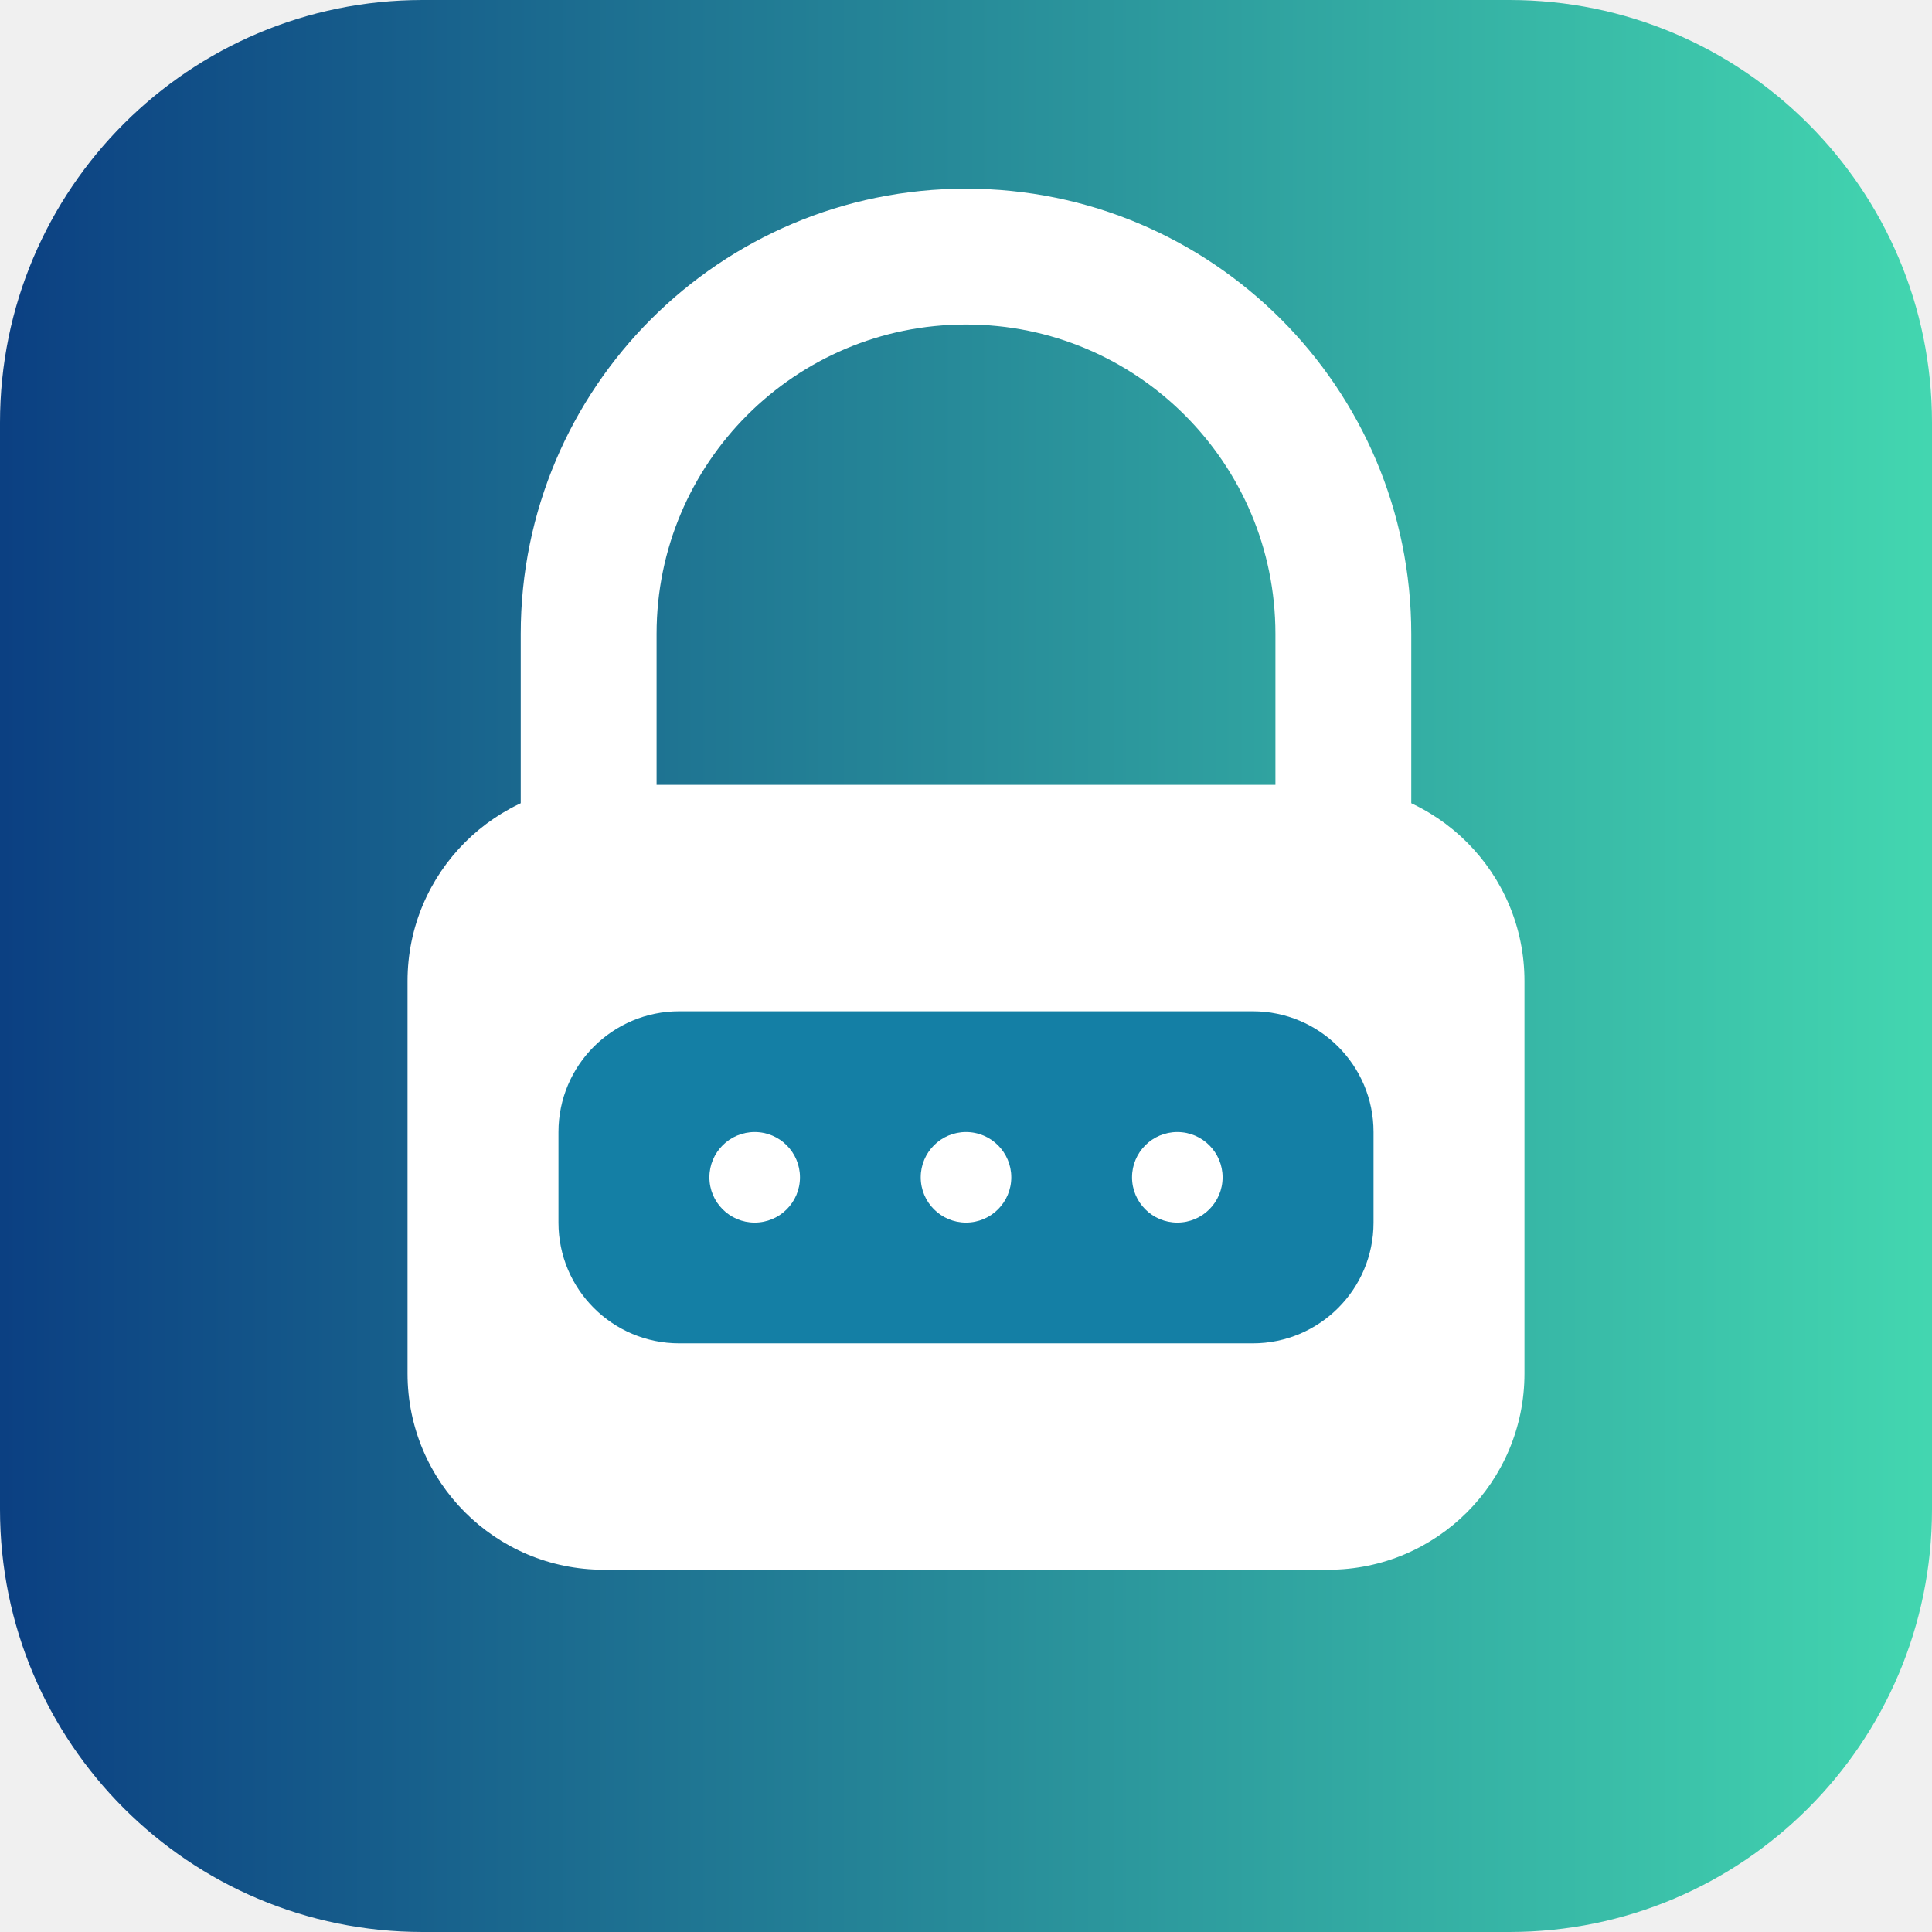
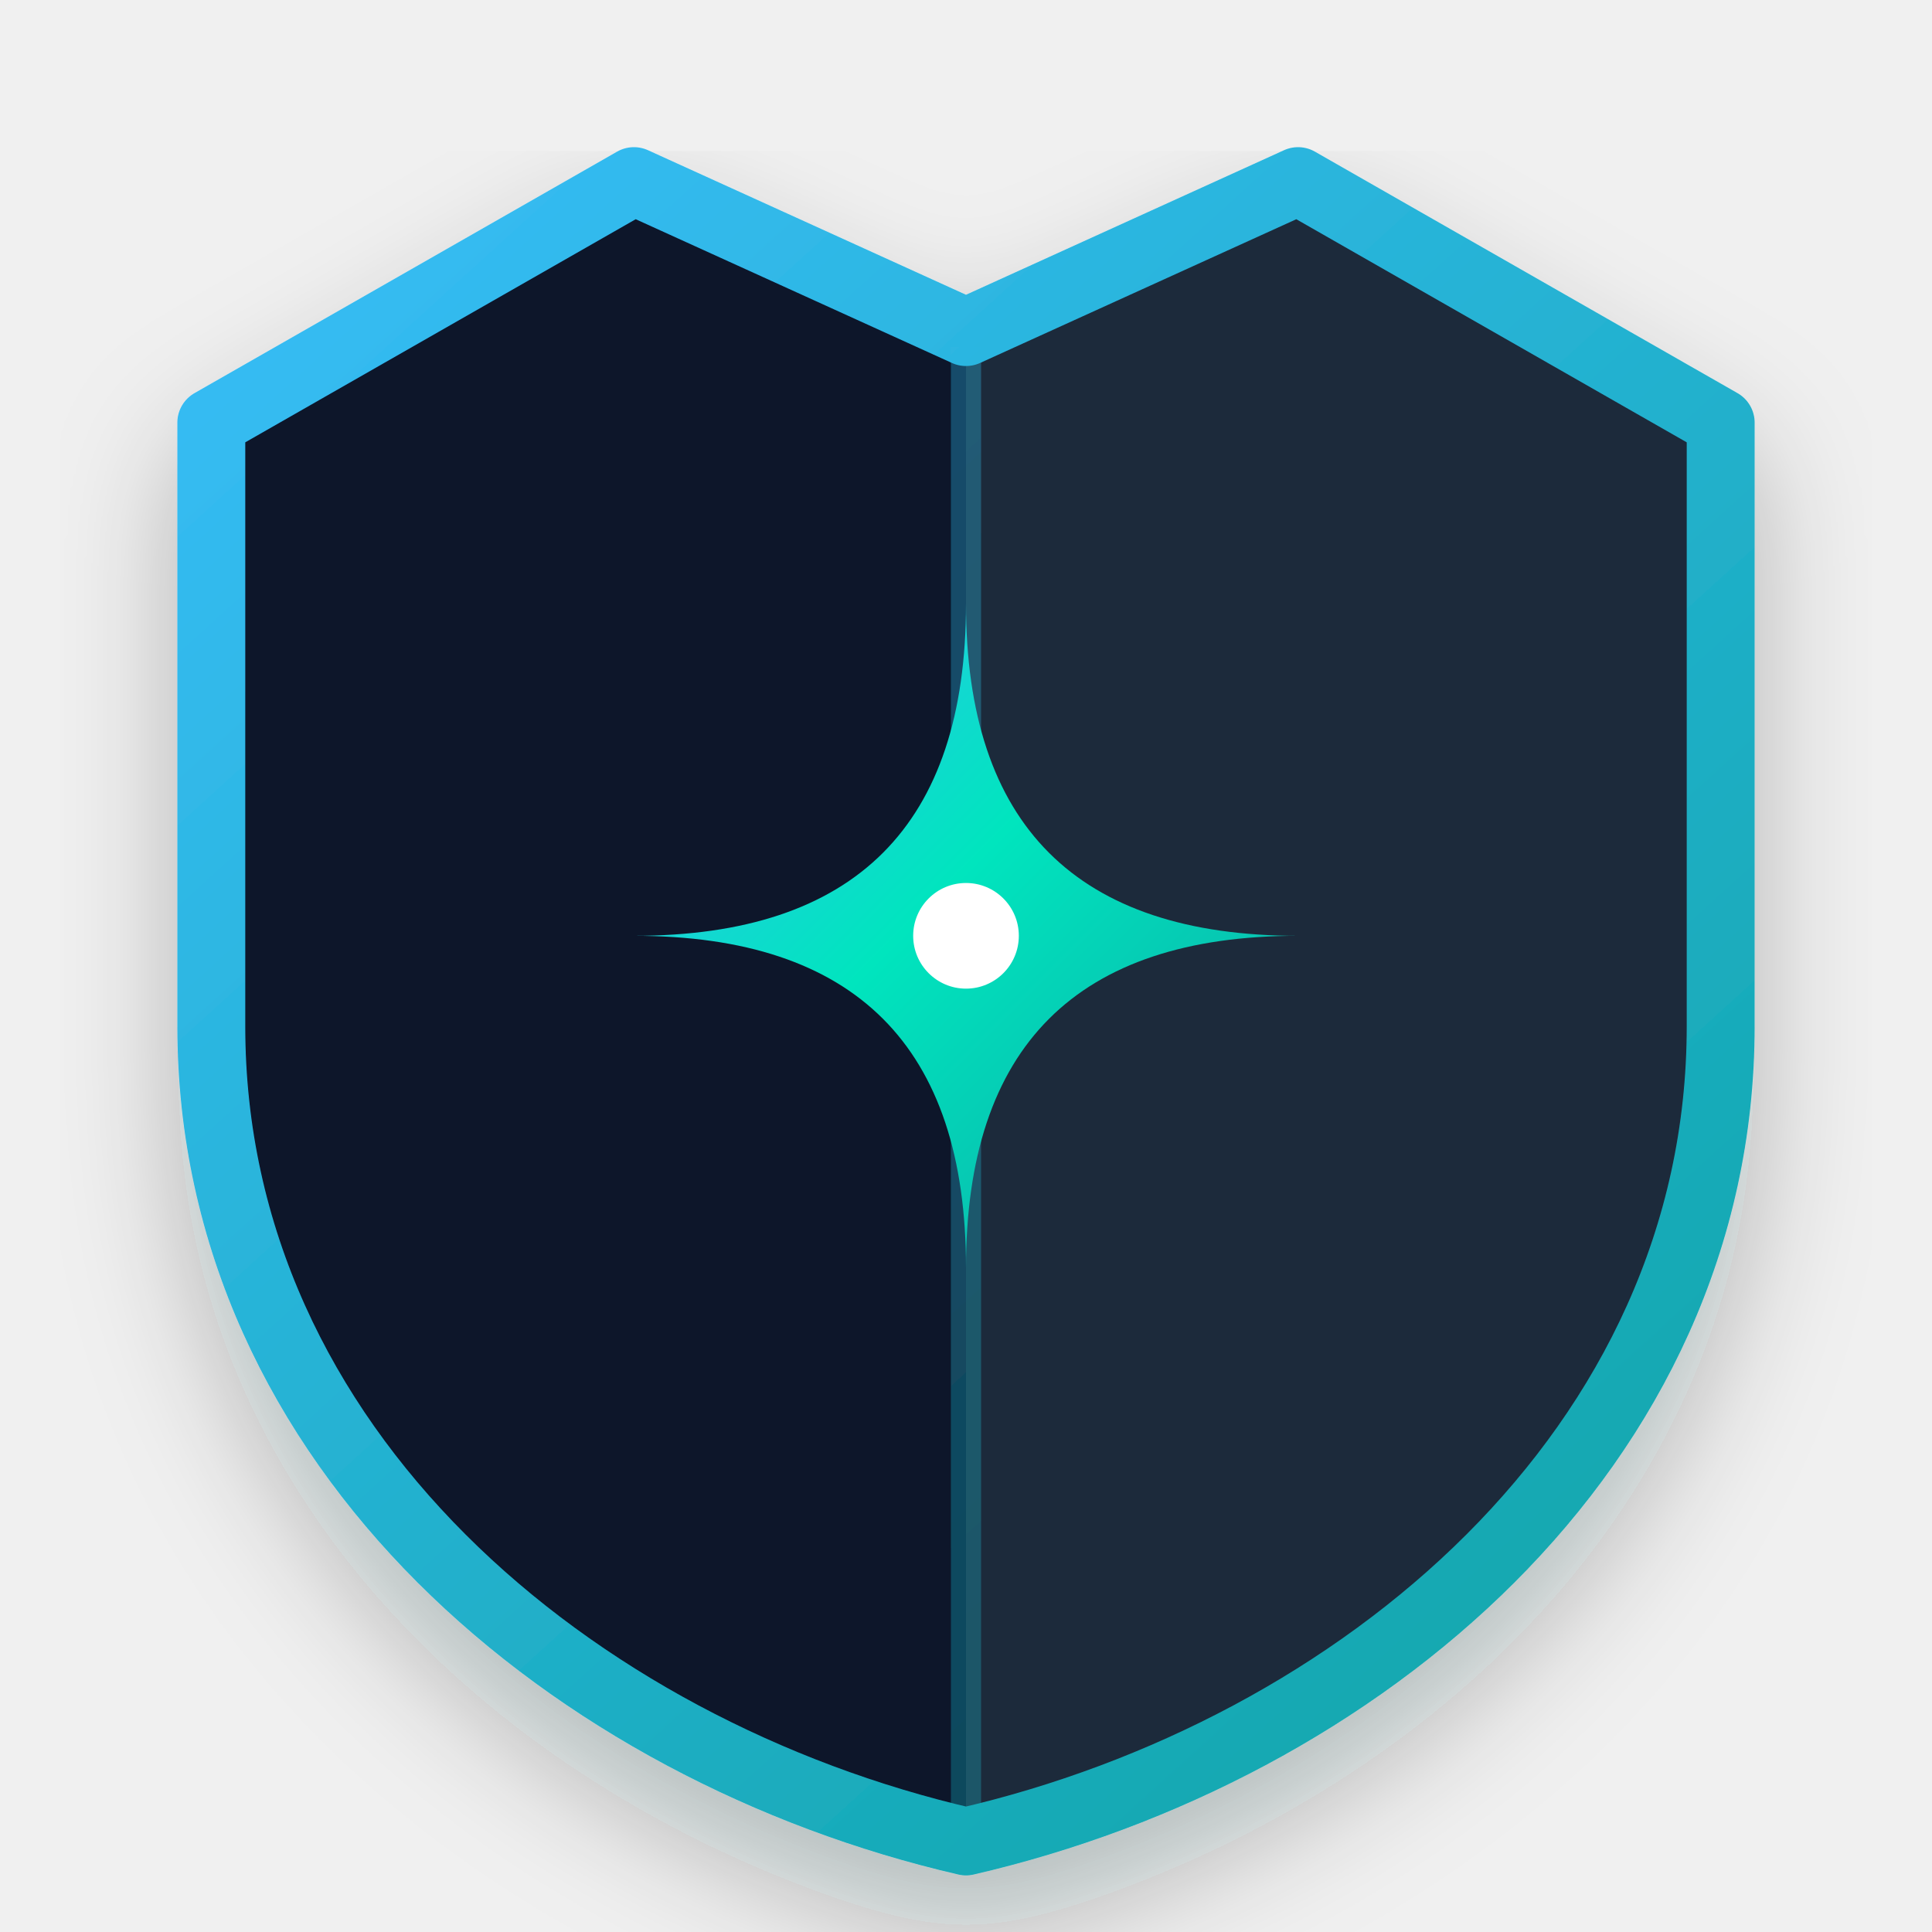
- <svg xmlns="http://www.w3.org/2000/svg" viewBox="0 0 128 128">
+ <svg xmlns="http://www.w3.org/2000/svg" viewBox="0 0 128 128" fill="none">
  <defs>
-     <linearGradient id="g" x1="0" x2="1">
-       <stop stop-color="#0b3f82" />
-       <stop offset="1" stop-color="#43d7b0" />
+     <linearGradient id="shieldRim" x1="14" y1="12" x2="114" y2="122" gradientUnits="userSpaceOnUse">
+       <stop offset="0%" stop-color="#38BDF8" />
+       <stop offset="100%" stop-color="#0EA5A5" />
    </linearGradient>
+     <linearGradient id="sparkGlow" x1="42" y1="40" x2="86" y2="84" gradientUnits="userSpaceOnUse">
+       <stop offset="0%" stop-color="#38BDF8" />
+       <stop offset="45%" stop-color="#00E5BE" />
+       <stop offset="100%" stop-color="#0EA5A5" />
+     </linearGradient>
+     <filter id="emblemDepth" x="4" y="6" width="120" height="124" filterUnits="userSpaceOnUse" color-interpolation-filters="sRGB">
+       <feDropShadow dx="0" dy="4" stdDeviation="4" flood-color="#0F172A" flood-opacity="0.25" />
+     </filter>
  </defs>
-   <rect width="128" height="128" rx="28" fill="url(#g)" />
-   <path d="M39 56V42a25 25 0 0 1 50 0v14" fill="none" stroke="#fff" stroke-width="9" stroke-linecap="round" />
-   <rect x="27" y="52" width="74" height="52" rx="13" fill="#fff" />
-   <rect x="37" y="67" width="54" height="22" rx="8" fill="#147fa5" />
-   <circle cx="50" cy="78" r="3" fill="#fff" />
-   <circle cx="64" cy="78" r="3" fill="#fff" />
-   <circle cx="78" cy="78" r="3" fill="#fff" />
+   <g filter="url(#emblemDepth)">
+     <path d="M 64 22 L 42 12 L 14 28 L 14 68 C 14 96 38 116 64 122 Z" fill="#0B132B" />
+     <path d="M 64 22 L 86 12 L 114 28 L 114 68 C 114 96 90 116 64 122 Z" fill="#1E293B" />
+     <path d="M 64 22 L 86 12 L 114 28 L 114 68 C 114 96 90 116 64 122 C 38 116 14 96 14 68 L 14 28 L 42 12 Z" fill="none" stroke="url(#shieldRim)" stroke-width="4.5" stroke-linejoin="round" />
+     <line x1="64" y1="23" x2="64" y2="120" stroke="url(#shieldRim)" stroke-width="2" stroke-opacity="0.35" />
+   </g>
+   <path d="M 64 40 Q 64 62 86 62 Q 64 62 64 84 Q 64 62 42 62 Q 64 62 64 40 Z" fill="url(#sparkGlow)" />
+   <circle cx="64" cy="62" r="3.5" fill="#FFFFFF" />
</svg>
